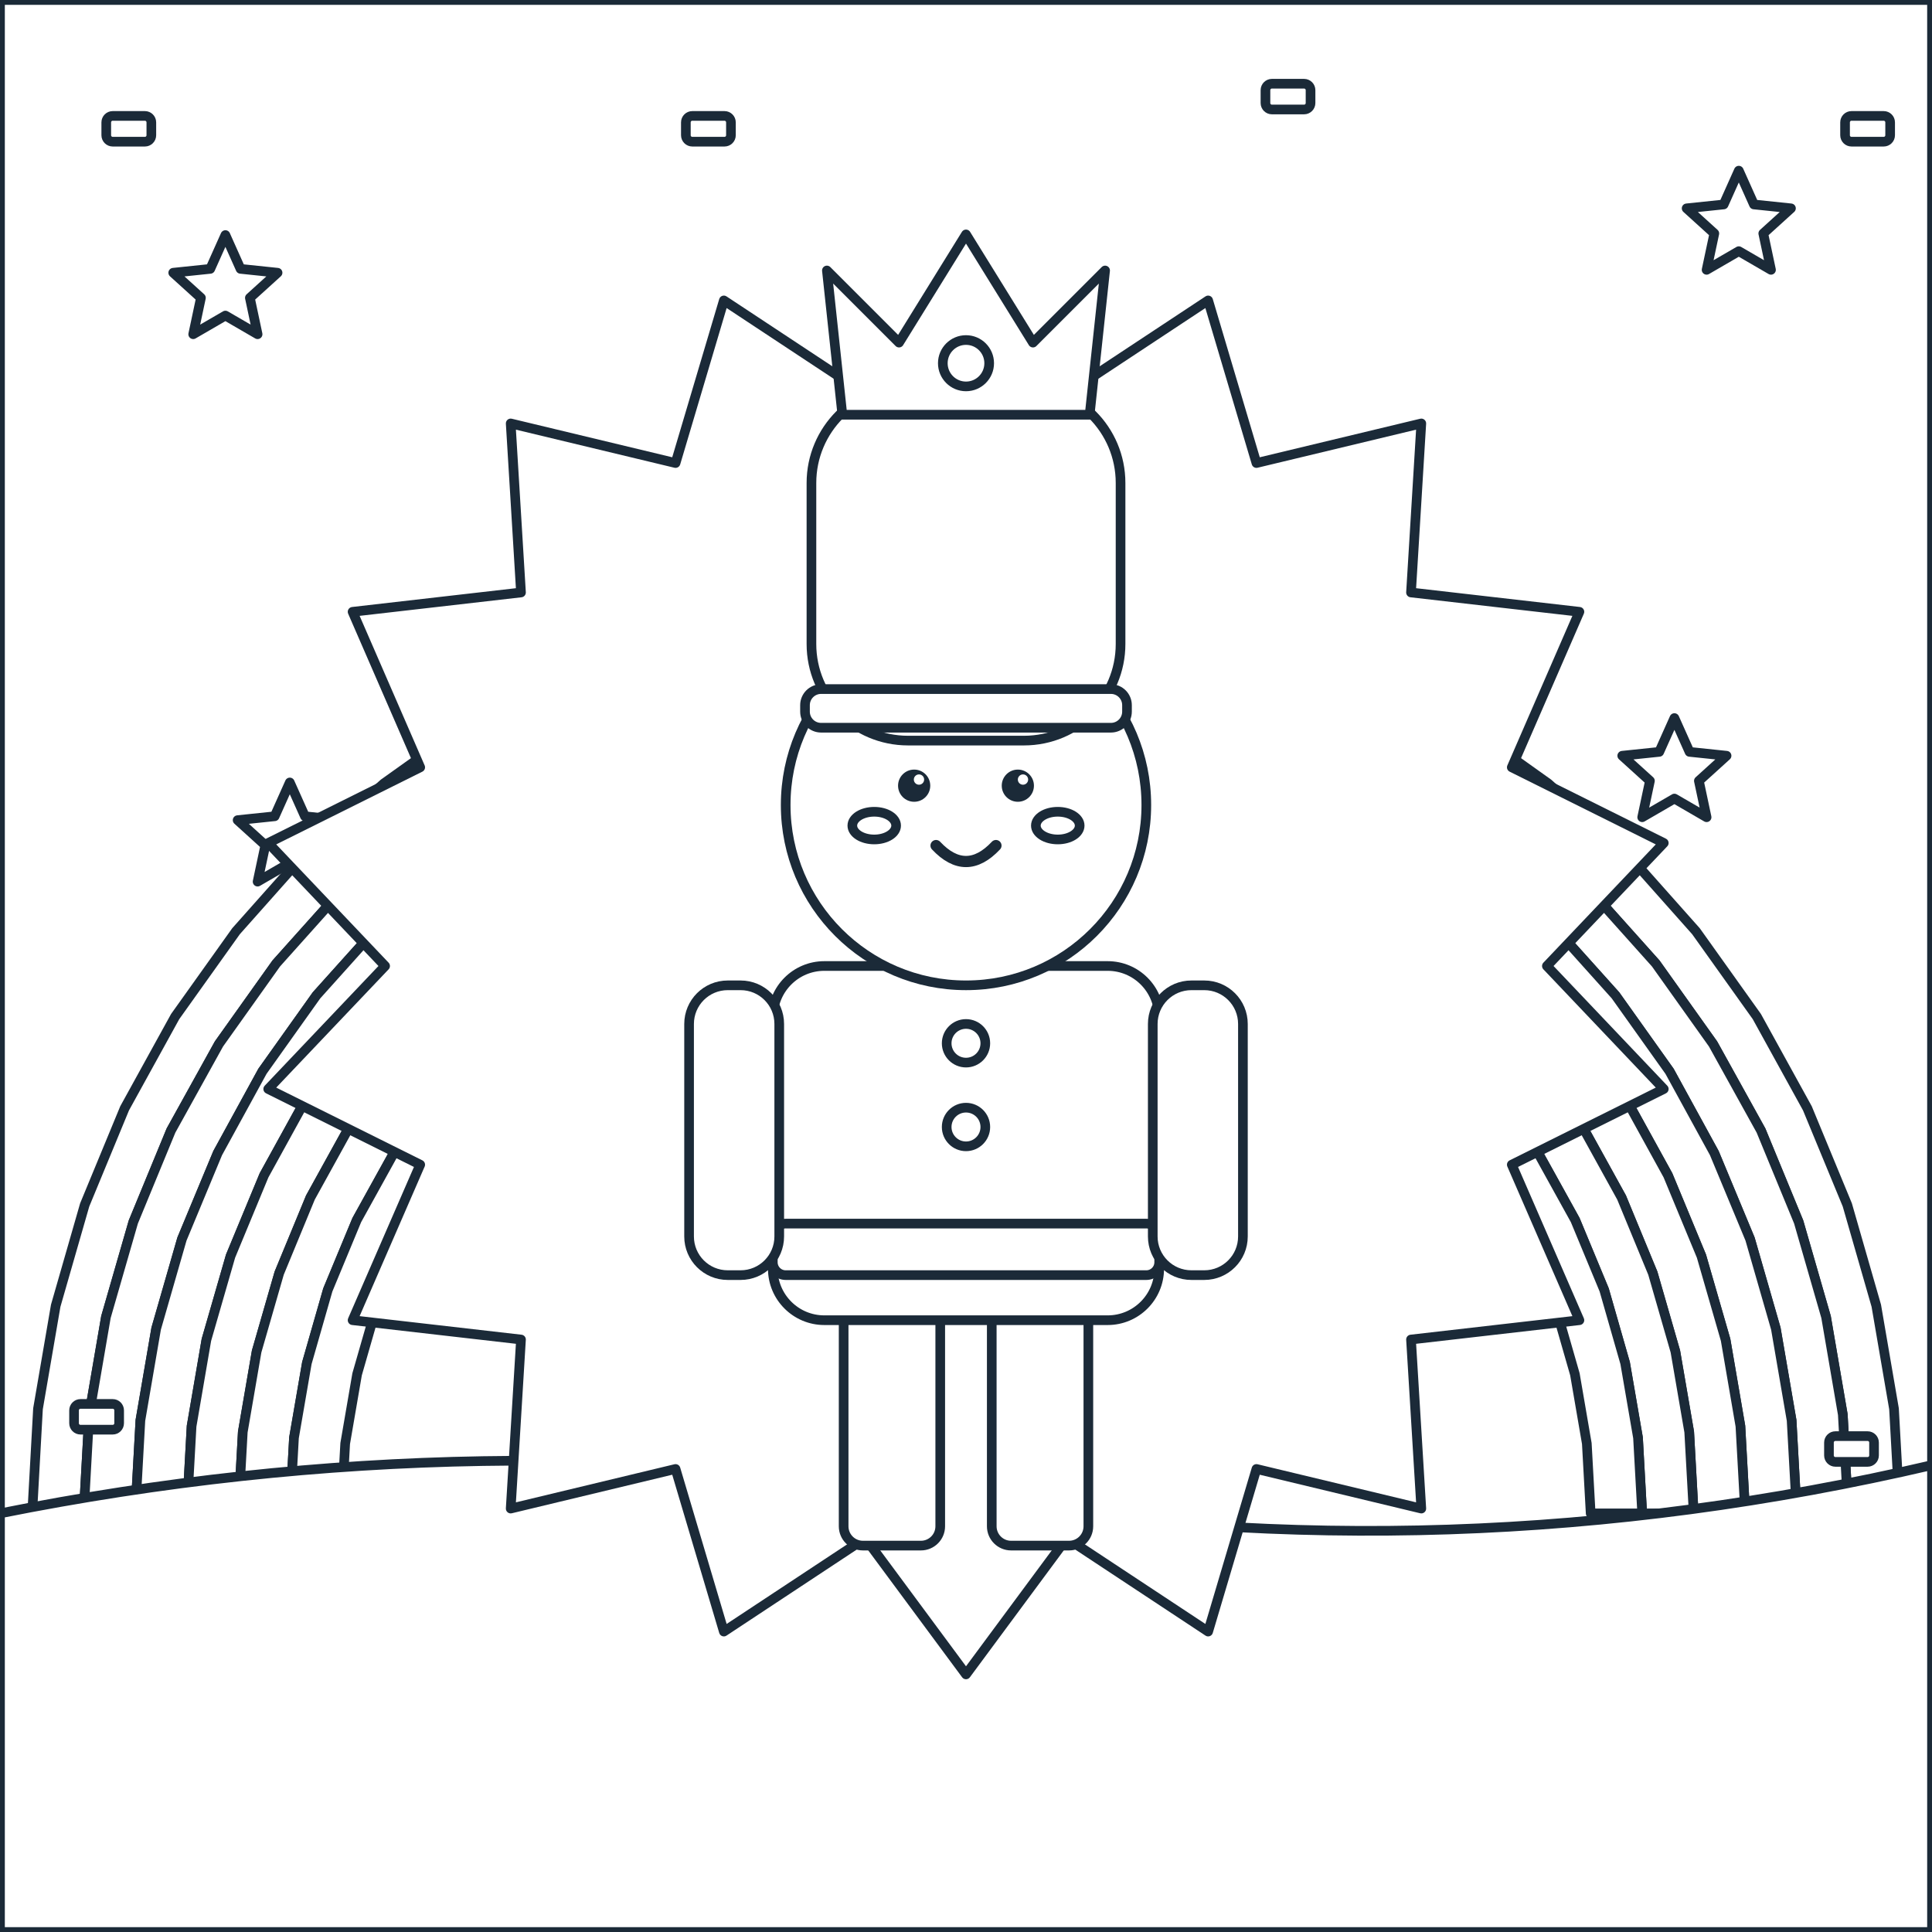
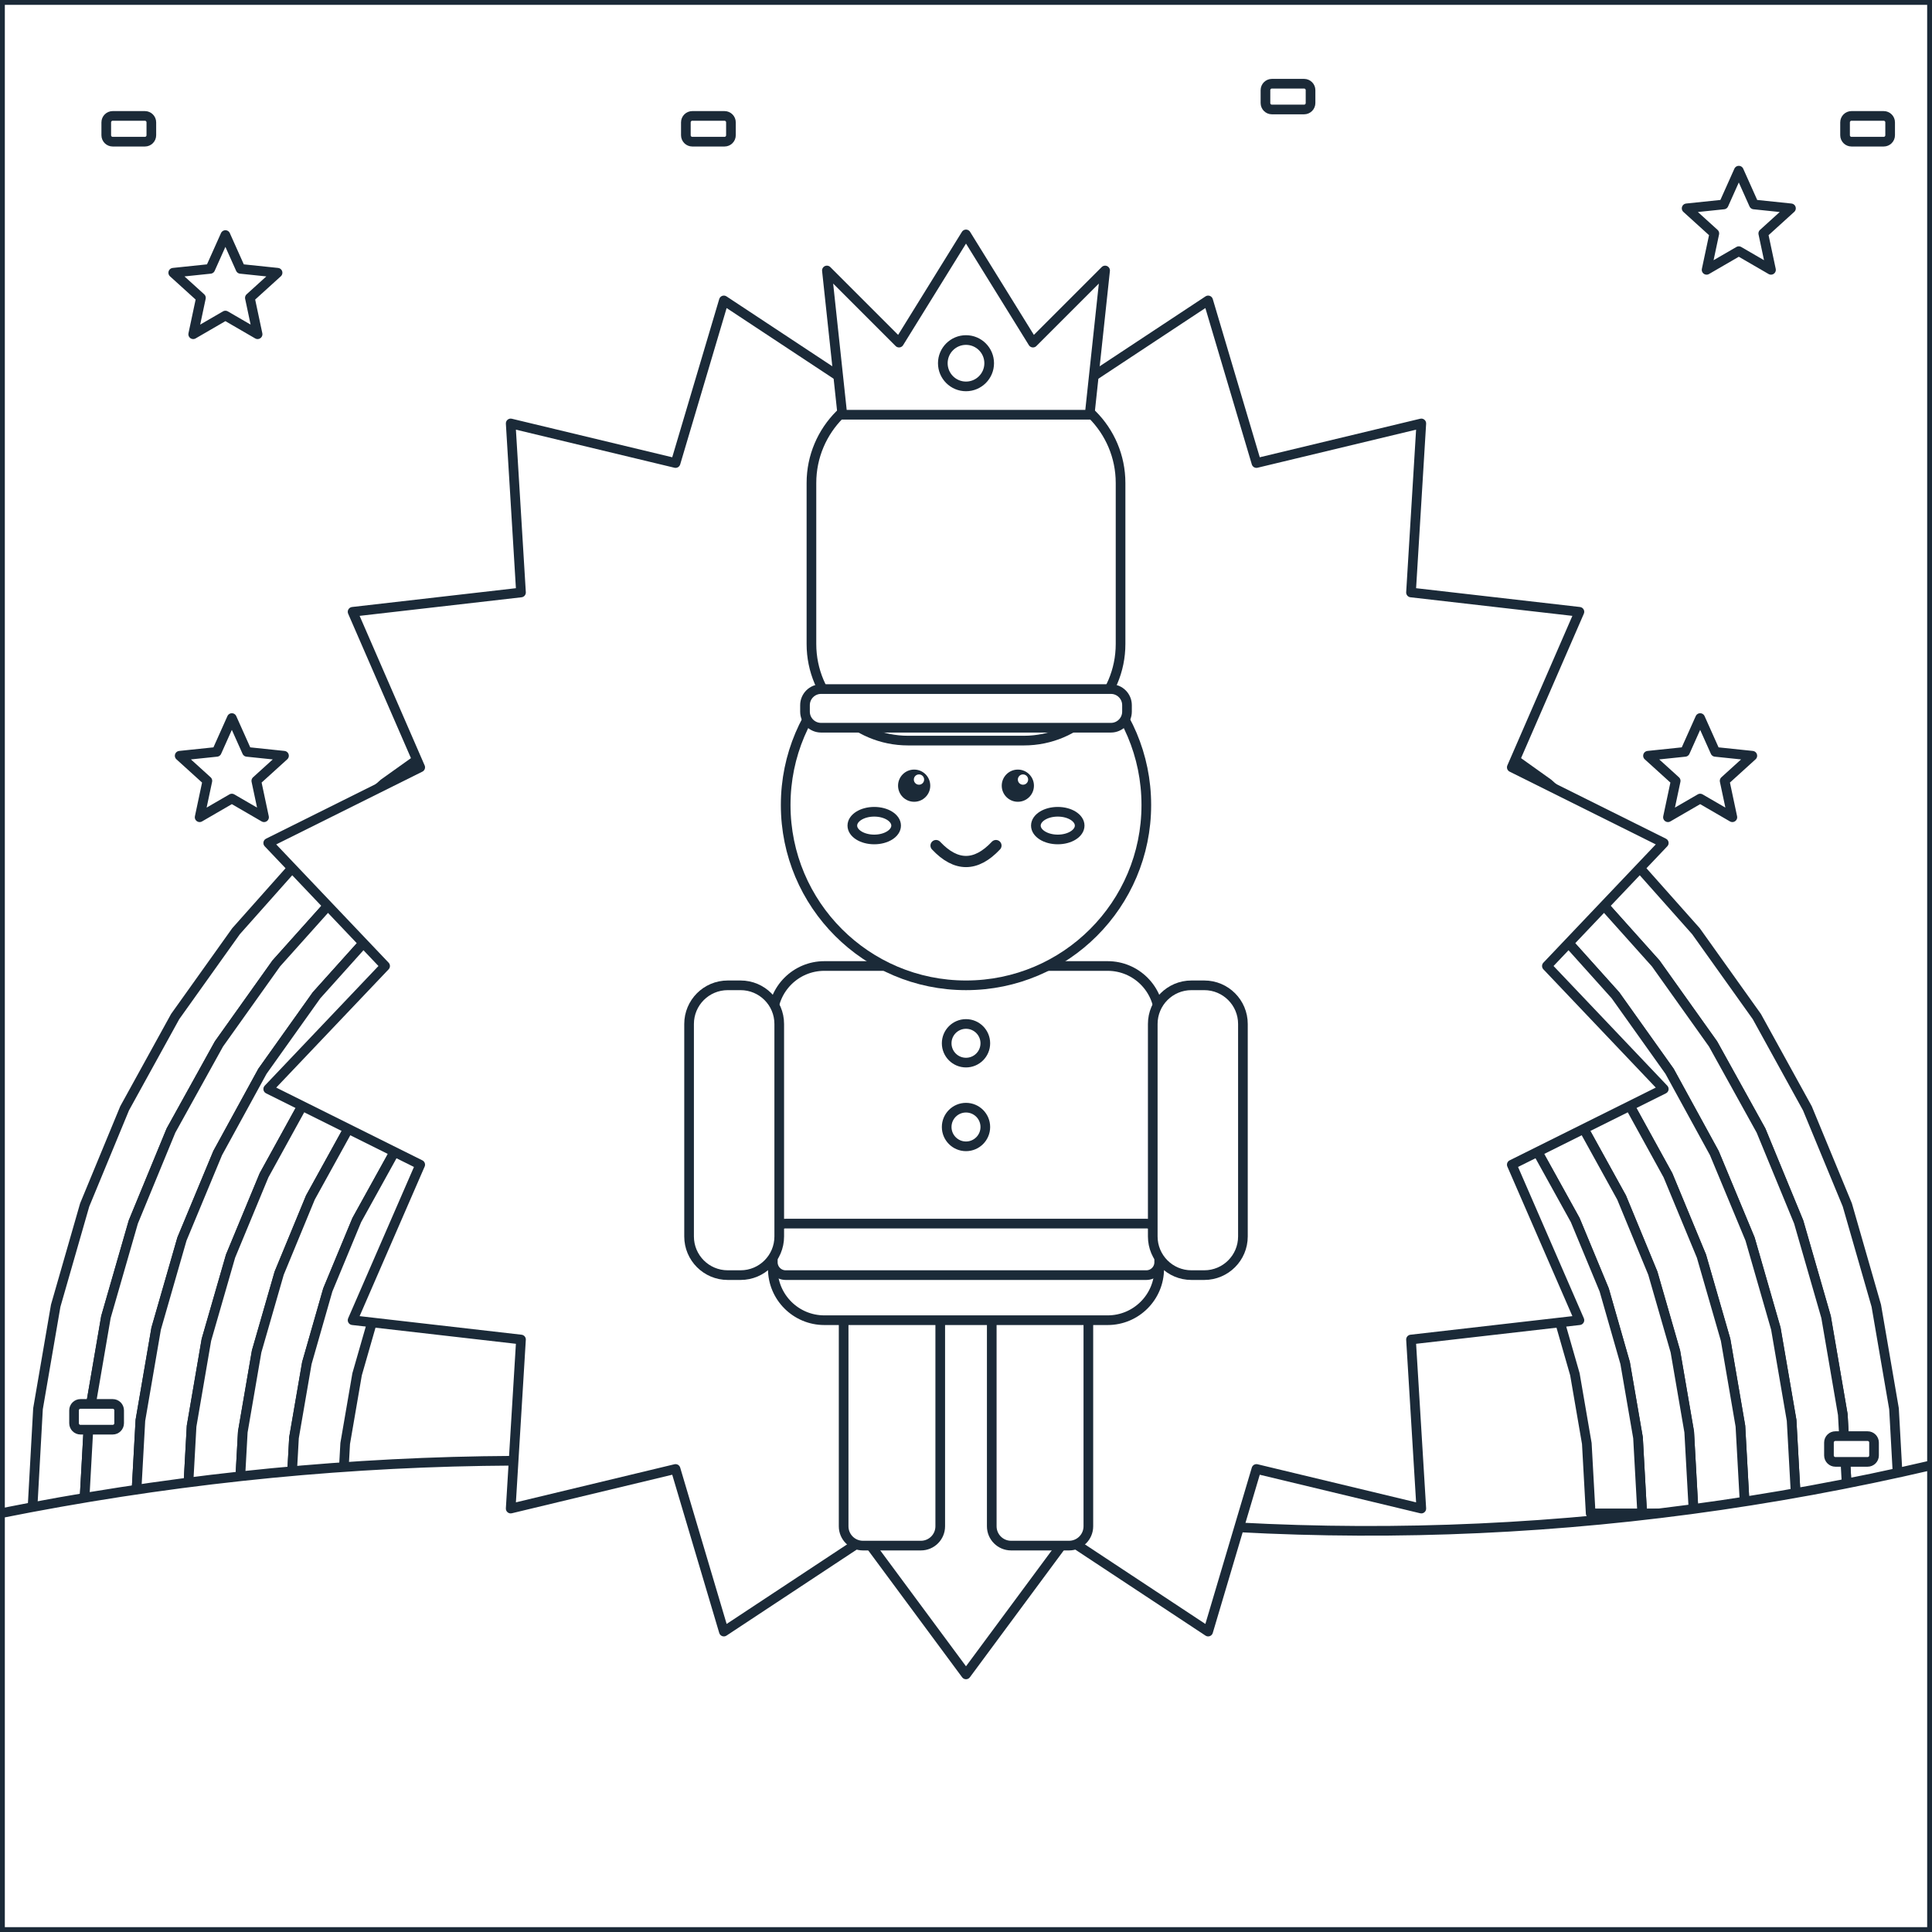
<svg xmlns="http://www.w3.org/2000/svg" viewBox="0 0 600 600" data-picture="linh-chi--the-s-hop-qua-vang">
  <g class="scene-back">
    <rect x="0" y="0" width="600" height="600" rx="0" id="r-nen-troi" data-region="nen-troi" class="region" fill="#FFFFFF" stroke="#1B2A38" stroke-width="3" stroke-linejoin="round" />
    <polygon points="10,470 11.8,437.5 17.3,405.5 26.3,374.2 38.7,344.2 54.4,315.7 73.3,289.2 94.9,264.9 119.2,243.3 145.7,224.4 174.2,208.7 204.2,196.3 235.5,187.3 267.5,181.8 300,180 332.5,181.8 364.5,187.3 395.8,196.3 425.8,208.7 454.3,224.4 480.8,243.3 505.1,264.9 526.7,289.2 545.6,315.7 561.3,344.2 573.7,374.2 582.7,405.5 588.2,437.5 590,470 574,470 572.3,439.3 567.1,409 558.6,379.5 546.9,351.1 532,324.2 514.2,299.2 493.7,276.3 470.8,255.8 445.8,238 418.9,223.1 390.5,211.4 361,202.9 330.7,197.7 300,196 269.3,197.7 239,202.9 209.5,211.4 181.1,223.1 154.2,238 129.2,255.8 106.3,276.3 85.8,299.2 68,324.2 53.1,351.1 41.4,379.5 32.9,409 27.7,439.3 26,470" id="r-cau-vong-1" data-region="cau-vong-1" class="region" fill="#FFFFFF" stroke="#1B2A38" stroke-width="3" stroke-linejoin="round" />
    <polygon points="26,470 27.7,439.3 32.9,409 41.4,379.5 53.1,351.1 68,324.2 85.8,299.2 106.3,276.3 129.2,255.8 154.2,238 181.1,223.1 209.5,211.4 239,202.9 269.3,197.7 300,196 330.7,197.7 361,202.9 390.5,211.4 418.9,223.1 445.8,238 470.8,255.8 493.7,276.3 514.2,299.2 532,324.2 546.9,351.1 558.6,379.5 567.1,409 572.3,439.3 574,470 558,470 556.4,441.1 551.5,412.6 543.5,384.8 532.4,358.1 518.5,332.7 501.7,309.1 482.4,287.6 460.9,268.3 437.3,251.5 411.9,237.6 385.2,226.5 357.4,218.5 328.9,213.6 300,212 271.1,213.6 242.6,218.5 214.8,226.5 188.1,237.6 162.7,251.5 139.1,268.3 117.6,287.6 98.3,309.1 81.5,332.7 67.6,358.1 56.5,384.8 48.5,412.6 43.6,441.1 42,470" id="r-cau-vong-2" data-region="cau-vong-2" class="region" fill="#FFFFFF" stroke="#1B2A38" stroke-width="3" stroke-linejoin="round" />
    <polygon points="42,470 43.6,441.1 48.5,412.6 56.5,384.8 67.6,358.1 81.5,332.7 98.3,309.1 117.6,287.6 139.1,268.3 162.7,251.5 188.1,237.6 214.8,226.5 242.6,218.5 271.1,213.6 300,212 328.9,213.6 357.4,218.5 385.2,226.5 411.9,237.6 437.3,251.5 460.9,268.3 482.4,287.6 501.7,309.1 518.5,332.7 532.4,358.1 543.5,384.8 551.5,412.6 556.4,441.1 558,470 542,470 540.5,442.9 535.9,416.1 528.4,390.1 518,365 504.9,341.2 489.2,319.1 471.1,298.9 450.9,280.8 428.8,265.1 405,252 379.9,241.6 353.9,234.1 327.1,229.5 300,228 272.9,229.5 246.1,234.1 220.1,241.6 195,252 171.2,265.1 149.1,280.8 128.9,298.9 110.8,319.1 95.1,341.2 82,365 71.6,390.1 64.1,416.1 59.5,442.9 58,470" id="r-cau-vong-3" data-region="cau-vong-3" class="region" fill="#FFFFFF" stroke="#1B2A38" stroke-width="3" stroke-linejoin="round" />
    <polygon points="58,470 59.5,442.9 64.1,416.1 71.6,390.1 82,365 95.1,341.2 110.8,319.1 128.9,298.9 149.1,280.8 171.2,265.1 195,252 220.1,241.6 246.1,234.1 272.9,229.5 300,228 327.1,229.5 353.9,234.1 379.9,241.6 405,252 428.8,265.1 450.9,280.8 471.1,298.9 489.2,319.1 504.9,341.2 518,365 528.4,390.1 535.9,416.1 540.5,442.9 542,470 526,470 524.6,444.7 520.3,419.7 513.3,395.4 503.6,371.9 491.4,349.8 476.7,329.1 459.8,310.2 440.9,293.3 420.2,278.6 398.1,266.4 374.6,256.7 350.3,249.7 325.3,245.4 300,244 274.7,245.4 249.7,249.7 225.4,256.7 201.9,266.4 179.8,278.6 159.1,293.3 140.2,310.2 123.3,329.1 108.6,349.8 96.4,371.9 86.7,395.4 79.7,419.7 75.4,444.7 74,470" id="r-cau-vong-4" data-region="cau-vong-4" class="region" fill="#FFFFFF" stroke="#1B2A38" stroke-width="3" stroke-linejoin="round" />
    <polygon points="74,470 75.4,444.7 79.7,419.7 86.7,395.4 96.4,371.9 108.6,349.8 123.3,329.1 140.2,310.2 159.1,293.3 179.8,278.6 201.9,266.4 225.4,256.7 249.7,249.7 274.7,245.4 300,244 325.3,245.4 350.3,249.7 374.6,256.7 398.1,266.4 420.2,278.6 440.9,293.3 459.8,310.2 476.7,329.1 491.4,349.8 503.6,371.9 513.3,395.4 520.3,419.7 524.6,444.7 526,470 510,470 508.7,446.5 504.7,423.3 498.2,400.6 489.2,378.9 477.8,358.3 464.2,339.1 448.5,321.5 430.9,305.8 411.7,292.2 391.1,280.8 369.4,271.8 346.7,265.3 323.5,261.3 300,260 276.5,261.3 253.3,265.3 230.6,271.8 208.9,280.8 188.3,292.2 169.1,305.8 151.5,321.5 135.8,339.1 122.2,358.3 110.8,378.9 101.8,400.6 95.3,423.3 91.3,446.5 90,470" id="r-cau-vong-5" data-region="cau-vong-5" class="region" fill="#FFFFFF" stroke="#1B2A38" stroke-width="3" stroke-linejoin="round" />
    <polygon points="90,470 91.3,446.5 95.3,423.3 101.8,400.6 110.8,378.9 122.2,358.3 135.8,339.1 151.5,321.5 169.1,305.8 188.3,292.2 208.9,280.8 230.6,271.8 253.3,265.3 276.5,261.3 300,260 323.5,261.3 346.7,265.3 369.4,271.8 391.1,280.8 411.7,292.2 430.9,305.8 448.5,321.5 464.2,339.1 477.8,358.3 489.2,378.9 498.2,400.6 504.7,423.3 508.7,446.5 510,470 494,470 492.8,448.3 489.1,426.8 483.1,405.9 474.8,385.8 464.3,366.8 451.7,349 437.2,332.8 421,318.3 403.2,305.7 384.2,295.2 364.1,286.9 343.2,280.9 321.7,277.2 300,276 278.3,277.2 256.8,280.9 235.9,286.9 215.8,295.2 196.8,305.7 179,318.3 162.8,332.8 148.3,349 135.7,366.8 125.2,385.8 116.9,405.9 110.9,426.8 107.2,448.3 106,470" id="r-cau-vong-6" data-region="cau-vong-6" class="region" fill="#FFFFFF" stroke="#1B2A38" stroke-width="3" stroke-linejoin="round" />
    <polygon points="70,73 74.7,83.5 86.2,84.7 77.6,92.5 80,103.8 70,98 60,103.8 62.4,92.5 53.8,84.7 65.3,83.5" id="r-sao-lap-lanh-1" data-region="sao-lap-lanh-1" class="region" fill="#FFFFFF" stroke="#1B2A38" stroke-width="3" stroke-linejoin="round" />
    <polygon points="540,53 544.7,63.5 556.2,64.7 547.6,72.5 550,83.8 540,78 530,83.8 532.4,72.5 523.8,64.7 535.3,63.5" id="r-sao-lap-lanh-2" data-region="sao-lap-lanh-2" class="region" fill="#FFFFFF" stroke="#1B2A38" stroke-width="3" stroke-linejoin="round" />
-     <polygon points="520,223 524.7,233.5 536.2,234.7 527.6,242.5 530,253.8 520,248 510,253.8 512.4,242.5 503.8,234.7 515.3,233.5" id="r-sao-lap-lanh-3" data-region="sao-lap-lanh-3" class="region" fill="#FFFFFF" stroke="#1B2A38" stroke-width="3" stroke-linejoin="round" />
-     <polygon points="90,243 94.7,253.5 106.2,254.7 97.6,262.5 100,273.8 90,268 80,273.8 82.4,262.5 73.8,254.7 85.3,253.5" id="r-sao-lap-lanh-4" data-region="sao-lap-lanh-4" class="region" fill="#FFFFFF" stroke="#1B2A38" stroke-width="3" stroke-linejoin="round" />
+     <polygon points="528,223 532.7,233.5 544.2,234.7 535.6,242.5 538,253.8 528,248 518,253.8 520.4,242.5 511.8,234.7 523.3,233.5" id="r-sao-lap-lanh-3" data-region="sao-lap-lanh-3" class="region" fill="#FFFFFF" stroke="#1B2A38" stroke-width="3" stroke-linejoin="round" />
+     <polygon points="72,223 76.7,233.5 88.2,234.7 79.6,242.5 82,253.8 72,248 62,253.8 64.4,242.5 55.8,234.7 67.3,233.5" id="r-sao-lap-lanh-4" data-region="sao-lap-lanh-4" class="region" fill="#FFFFFF" stroke="#1B2A38" stroke-width="3" stroke-linejoin="round" />
    <path d="M 0 470 Q 150 440 300 465 Q 450 490 600 455 L 600 600 L 0 600 Z" id="r-nen-dat" data-region="nen-dat" class="region" fill="#FFFFFF" stroke="#1B2A38" stroke-width="3" stroke-linejoin="round" />
  </g>
  <g id="subject" class="subject anim-bounce">
    <polygon points="300,80 331.3,122.3 375.2,93.3 390.2,143.8 441.4,131.5 438.2,184 490.5,190 469.5,238.3 516.7,261.8 480.4,300 516.7,338.2 469.5,361.7 490.5,410 438.2,416 441.4,468.5 390.2,456.2 375.2,506.7 331.3,477.7 300,520 268.7,477.7 224.8,506.7 209.8,456.2 158.6,468.5 161.8,416 109.5,410 130.5,361.7 83.3,338.2 119.6,300 83.3,261.8 130.5,238.3 109.5,190 161.8,184 158.6,131.5 209.8,143.8 224.8,93.3 268.7,122.3" id="r-hao-quang" data-region="hao-quang" class="region" fill="#FFFFFF" stroke="#1B2A38" stroke-width="3" stroke-linejoin="round" />
    <rect x="262" y="400" width="30" height="80" rx="6" id="r-chan-linh-trai" data-region="chan-linh-trai" class="region" fill="#FFFFFF" stroke="#1B2A38" stroke-width="3" stroke-linejoin="round" />
    <rect x="308" y="400" width="30" height="80" rx="6" id="r-chan-linh-phai" data-region="chan-linh-phai" class="region" fill="#FFFFFF" stroke="#1B2A38" stroke-width="3" stroke-linejoin="round" />
    <rect x="240" y="300" width="120" height="110" rx="16" id="r-ao-linh" data-region="ao-linh" class="region" fill="#FFFFFF" stroke="#1B2A38" stroke-width="3" stroke-linejoin="round" />
    <rect x="240" y="380" width="120" height="16" rx="4" id="r-that-lung" data-region="that-lung" class="region" fill="#FFFFFF" stroke="#1B2A38" stroke-width="3" stroke-linejoin="round" />
    <rect x="214" y="306" width="28" height="90" rx="12" id="r-tay-linh-trai" data-region="tay-linh-trai" class="region" fill="#FFFFFF" stroke="#1B2A38" stroke-width="3" stroke-linejoin="round" />
    <rect x="358" y="306" width="28" height="90" rx="12" id="r-tay-linh-phai" data-region="tay-linh-phai" class="region" fill="#FFFFFF" stroke="#1B2A38" stroke-width="3" stroke-linejoin="round" />
    <ellipse cx="300" cy="324" rx="6" ry="6" id="r-khuy-1" data-region="khuy-1" class="region" fill="#FFFFFF" stroke="#1B2A38" stroke-width="3" stroke-linejoin="round" />
    <ellipse cx="300" cy="350" rx="6" ry="6" id="r-khuy-2" data-region="khuy-2" class="region" fill="#FFFFFF" stroke="#1B2A38" stroke-width="3" stroke-linejoin="round" />
    <ellipse cx="300" cy="250" rx="56" ry="56" id="r-dau-linh" data-region="dau-linh" class="region" fill="#FFFFFF" stroke="#1B2A38" stroke-width="3" stroke-linejoin="round" />
    <rect x="252" y="120" width="96" height="110" rx="30" id="r-mu-linh" data-region="mu-linh" class="region" fill="#FFFFFF" stroke="#1B2A38" stroke-width="3" stroke-linejoin="round" />
    <rect x="250" y="214" width="100" height="12" rx="5" id="r-quai-mu-linh" data-region="quai-mu-linh" class="region" fill="#FFFFFF" stroke="#1B2A38" stroke-width="3" stroke-linejoin="round" />
    <g class="deco" pointer-events="none">
      <circle cx="283.9" cy="244" r="5" fill="#1B2A38" />
    </g>
    <g class="deco" pointer-events="none">
      <circle cx="316.1" cy="244" r="5" fill="#1B2A38" />
    </g>
    <g class="deco" pointer-events="none">
      <circle cx="285.4" cy="242.1" r="1.6" fill="#FFFFFF" />
    </g>
    <g class="deco" pointer-events="none">
      <circle cx="317.7" cy="242.1" r="1.6" fill="#FFFFFF" />
    </g>
    <ellipse cx="271.5" cy="256.4" rx="6.8" ry="4.3" id="r-ma-trai" data-region="ma-trai" class="region" fill="#FFFFFF" stroke="#1B2A38" stroke-width="3" stroke-linejoin="round" />
    <ellipse cx="328.5" cy="256.4" rx="6.8" ry="4.3" id="r-ma-phai" data-region="ma-phai" class="region" fill="#FFFFFF" stroke="#1B2A38" stroke-width="3" stroke-linejoin="round" />
    <g class="deco" pointer-events="none">
      <path d="M 290.7 262.6 Q 300 272.5 309.3 262.6" fill="none" stroke="#1B2A38" stroke-width="3.48" stroke-linecap="round" stroke-linejoin="round" />
    </g>
    <polygon points="261.6,128.8 256.8,84 279.2,106.4 300,72.8 320.8,106.4 343.2,84 338.4,128.8" id="r-vuong-mien" data-region="vuong-mien" class="region" fill="#FFFFFF" stroke="#1B2A38" stroke-width="3" stroke-linejoin="round" />
    <ellipse cx="300" cy="112.8" rx="7.2" ry="7.2" id="r-vuong-mien-ngoc" data-region="vuong-mien-ngoc" class="region" fill="#FFFFFF" stroke="#1B2A38" stroke-width="3" stroke-linejoin="round" />
  </g>
  <g class="scene-front">
    <rect x="33" y="36" width="14" height="8" rx="2" id="r-hoa-giay-1" data-region="hoa-giay-1" class="region" fill="#FFFFFF" stroke="#1B2A38" stroke-width="3" stroke-linejoin="round" />
    <rect x="213" y="36" width="14" height="8" rx="2" id="r-hoa-giay-2" data-region="hoa-giay-2" class="region" fill="#FFFFFF" stroke="#1B2A38" stroke-width="3" stroke-linejoin="round" />
    <rect x="393" y="26" width="14" height="8" rx="2" id="r-hoa-giay-3" data-region="hoa-giay-3" class="region" fill="#FFFFFF" stroke="#1B2A38" stroke-width="3" stroke-linejoin="round" />
    <rect x="573" y="36" width="14" height="8" rx="2" id="r-hoa-giay-4" data-region="hoa-giay-4" class="region" fill="#FFFFFF" stroke="#1B2A38" stroke-width="3" stroke-linejoin="round" />
    <rect x="23" y="436" width="14" height="8" rx="2" id="r-hoa-giay-5" data-region="hoa-giay-5" class="region" fill="#FFFFFF" stroke="#1B2A38" stroke-width="3" stroke-linejoin="round" />
    <rect x="568" y="446" width="14" height="8" rx="2" id="r-hoa-giay-6" data-region="hoa-giay-6" class="region" fill="#FFFFFF" stroke="#1B2A38" stroke-width="3" stroke-linejoin="round" />
  </g>
</svg>
